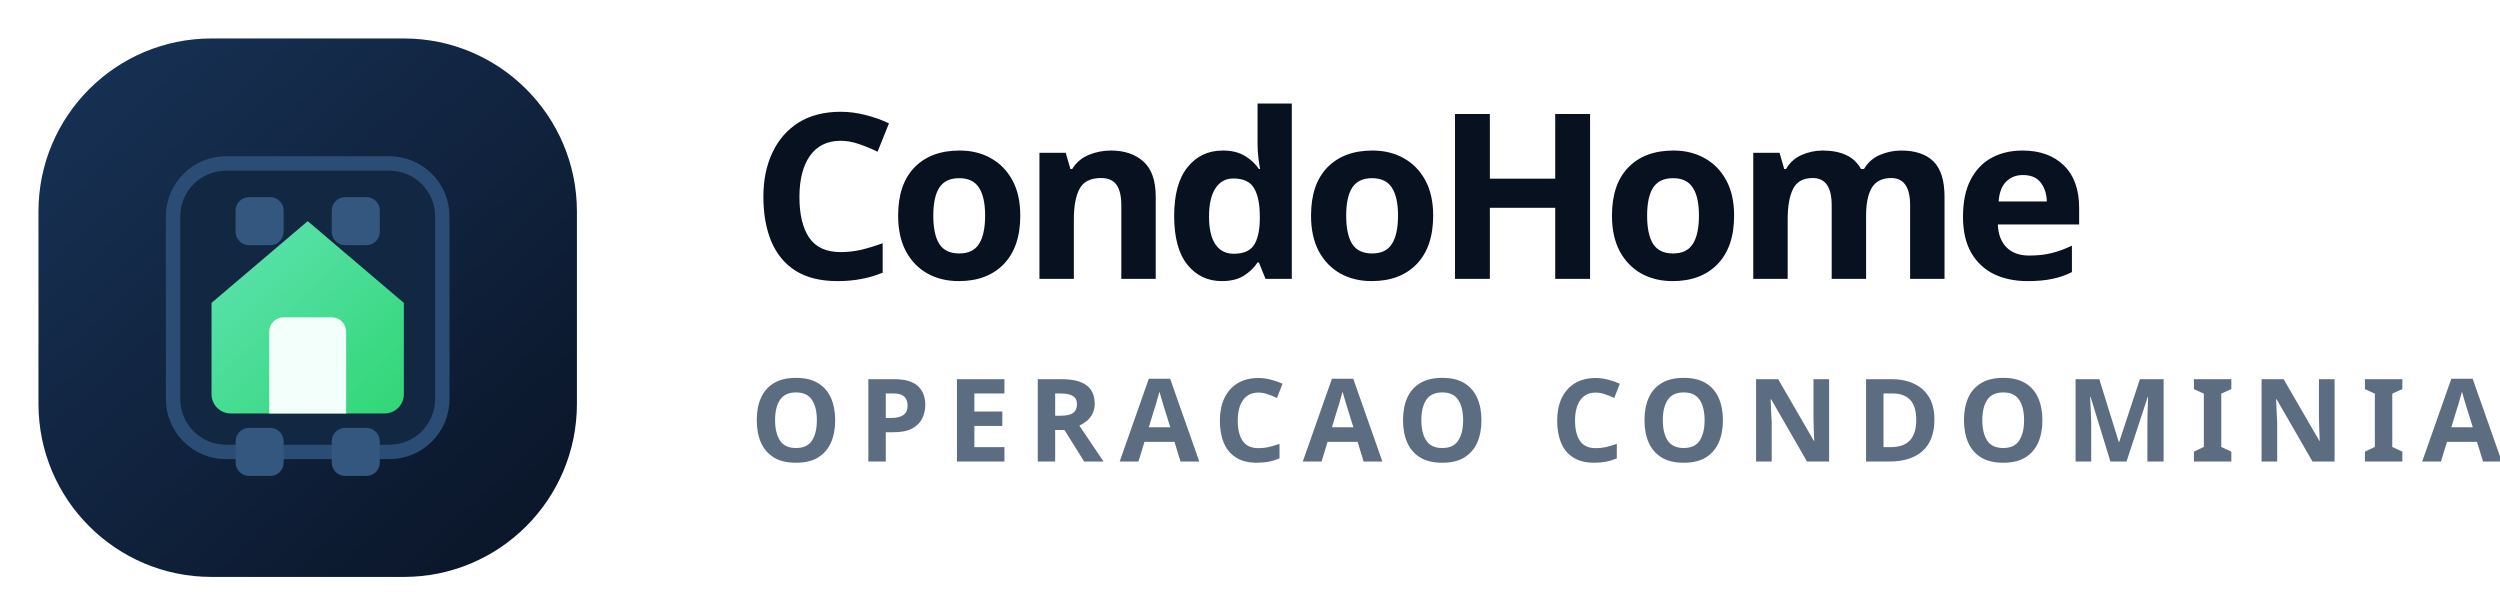
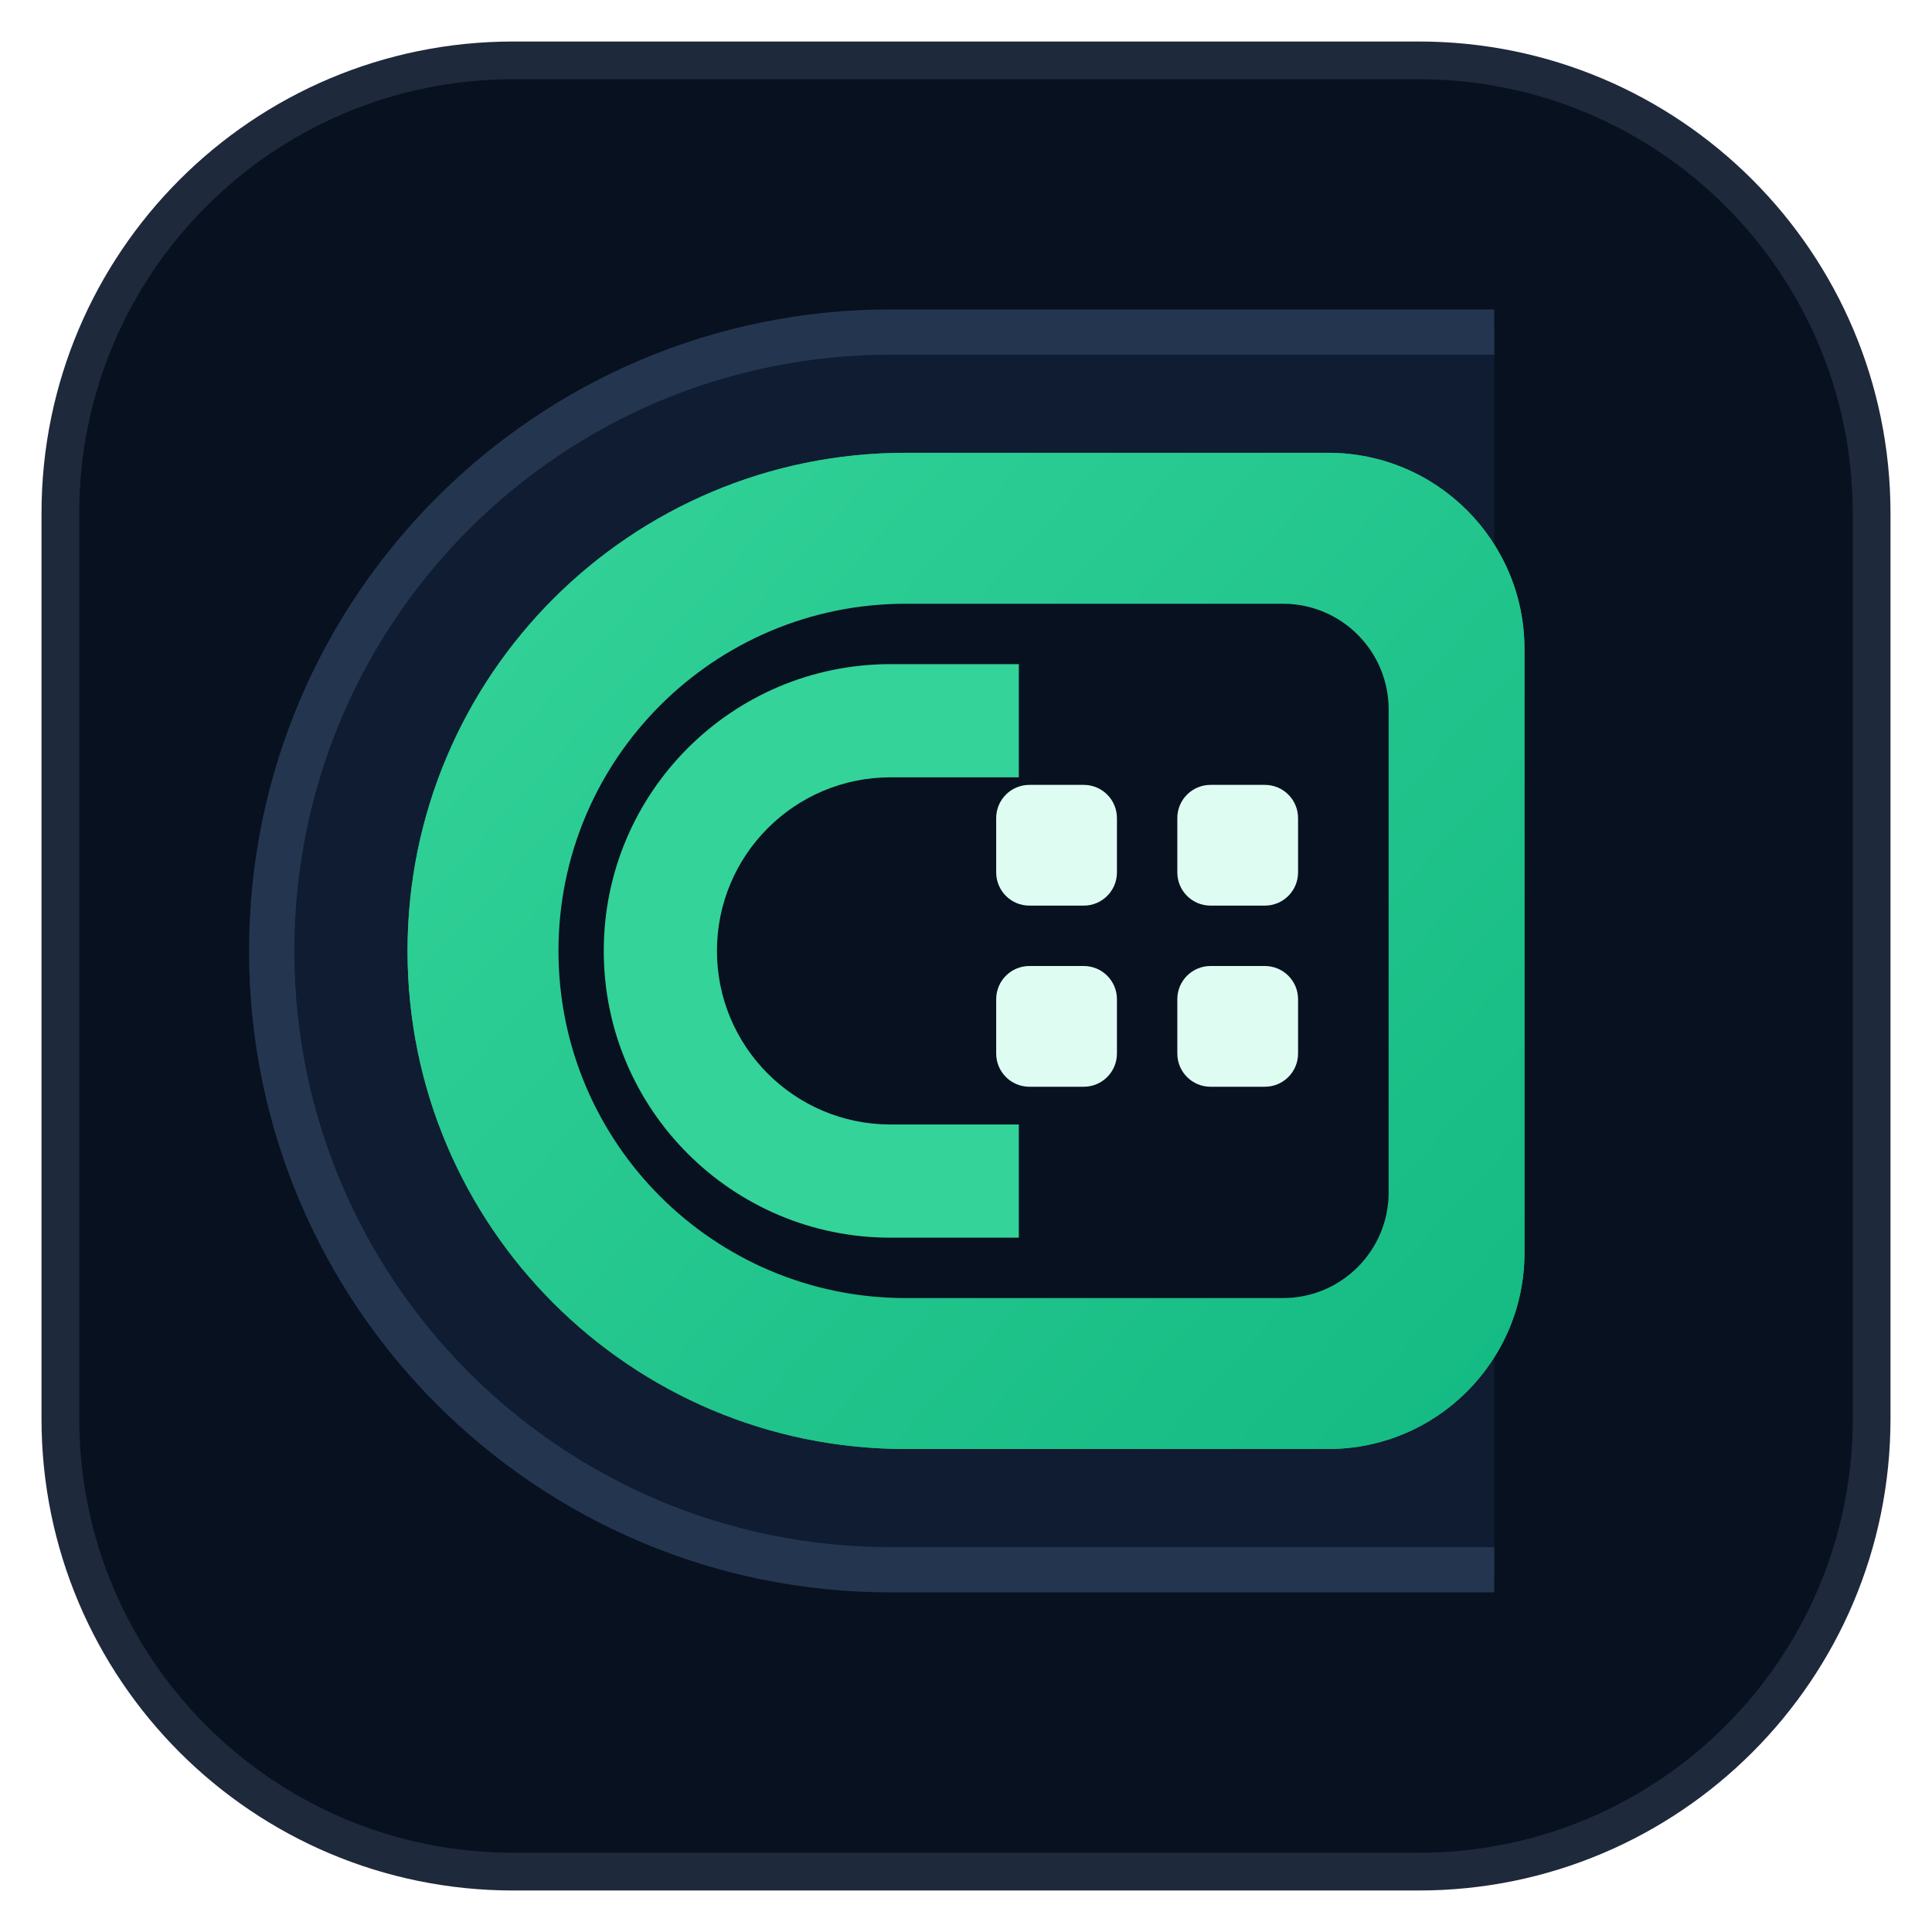
- <svg xmlns="http://www.w3.org/2000/svg" width="1040" height="256" viewBox="0 0 260 64" fill="none">
+ <svg xmlns="http://www.w3.org/2000/svg" viewBox="0 0 128 128" fill="none">
+   <rect x="4" y="4" width="120" height="120" rx="30" fill="#08111f" stroke="#1e293b" stroke-width="2.5" />
+   <path d="M99 26H59C36.356 26 18 44.356 18 67s18.356 41 41 41h40" fill="#0f1c31" stroke="#24364f" stroke-width="3" transform="translate(0 -4)" />
+   <path d="M88 30H60c-18.225 0-33 14.775-33 33s14.775 33 33 33h28c7.18 0 13-5.82 13-13V43c0-7.18-5.82-13-13-13Z" fill="#12b981" />
+   <path d="M88 30H60c-18.225 0-33 14.775-33 33s14.775 33 33 33h28c7.18 0 13-5.82 13-13V43c0-7.18-5.82-13-13-13Z" fill="url(#condhub-gradient)" fill-opacity="0.94" />
+   <path d="M85 40H60c-12.703 0-23 10.297-23 23s10.297 23 23 23h25c3.866 0 7-3.134 7-7V47c0-3.866-3.134-7-7-7Z" fill="#08111f" />
+   <rect x="66" y="52" width="8" height="8" rx="2.2" fill="#dffcf3" />
+   <rect x="78" y="52" width="8" height="8" rx="2.2" fill="#dffcf3" />
+   <rect x="66" y="64" width="8" height="8" rx="2.2" fill="#dffcf3" />
+   <rect x="78" y="64" width="8" height="8" rx="2.2" fill="#dffcf3" />
+   <path d="M40 63c0-10.493 8.507-19 19-19h8.5v7.5H59c-6.351 0-11.5 5.149-11.5 11.5S52.649 74.5 59 74.5h8.5V82H59c-10.493 0-19-8.507-19-19Z" fill="#34d399" />
  <defs>
-     <linearGradient id="shell" x1="8" y1="6" x2="56" y2="58" gradientUnits="userSpaceOnUse">
-       <stop stop-color="#173154" />
-       <stop offset="1" stop-color="#0A1528" />
-     </linearGradient>
-     <linearGradient id="accent" x1="18" y1="14" x2="49" y2="46" gradientUnits="userSpaceOnUse">
-       <stop stop-color="#6FE7C8" />
-       <stop offset="1" stop-color="#25D366" />
+     <linearGradient id="condhub-gradient" x1="34" y1="34" x2="104" y2="98" gradientUnits="userSpaceOnUse">
+       <stop stop-color="#34d399" />
+       <stop offset="1" stop-color="#12b981" />
    </linearGradient>
  </defs>
-   <rect x="4" y="4" width="56" height="56" rx="18" fill="url(#shell)" />
-   <path d="M18 22.5C18 19.462 20.462 17 23.5 17H40.5C43.538 17 46 19.462 46 22.5V41.5C46 44.538 43.538 47 40.5 47H23.5C20.462 47 18 44.538 18 41.5V22.5Z" fill="#122741" stroke="#2B4C74" stroke-width="1.5" />
-   <path d="M22 31.5L32 23L42 31.5V41C42 42.105 41.105 43 40 43H24C22.895 43 22 42.105 22 41V31.5Z" fill="url(#accent)" />
-   <path d="M28 43V34.5C28 33.672 28.672 33 29.5 33H34.5C35.328 33 36 33.672 36 34.5V43H28Z" fill="#F3FFFB" />
-   <rect x="24.5" y="20.5" width="5" height="5" rx="1.4" fill="#33577E" />
-   <rect x="34.5" y="20.5" width="5" height="5" rx="1.4" fill="#33577E" />
-   <rect x="24.5" y="44.5" width="5" height="5" rx="1.4" fill="#33577E" />
-   <rect x="34.5" y="44.5" width="5" height="5" rx="1.4" fill="#33577E" />
-   <text x="78" y="29" fill="#07111F" font-family="Space Grotesk, Avenir Next, Segoe UI, sans-serif" font-size="24" font-weight="700" letter-spacing="-0.04em">
-     CondoHome
-   </text>
-   <text x="78" y="48" fill="#5C6D82" font-family="Manrope, Avenir Next, Segoe UI, sans-serif" font-size="12" font-weight="600" letter-spacing="0.14em">
-     OPERACAO CONDOMINIAL CONECTADA
-   </text>
</svg>
